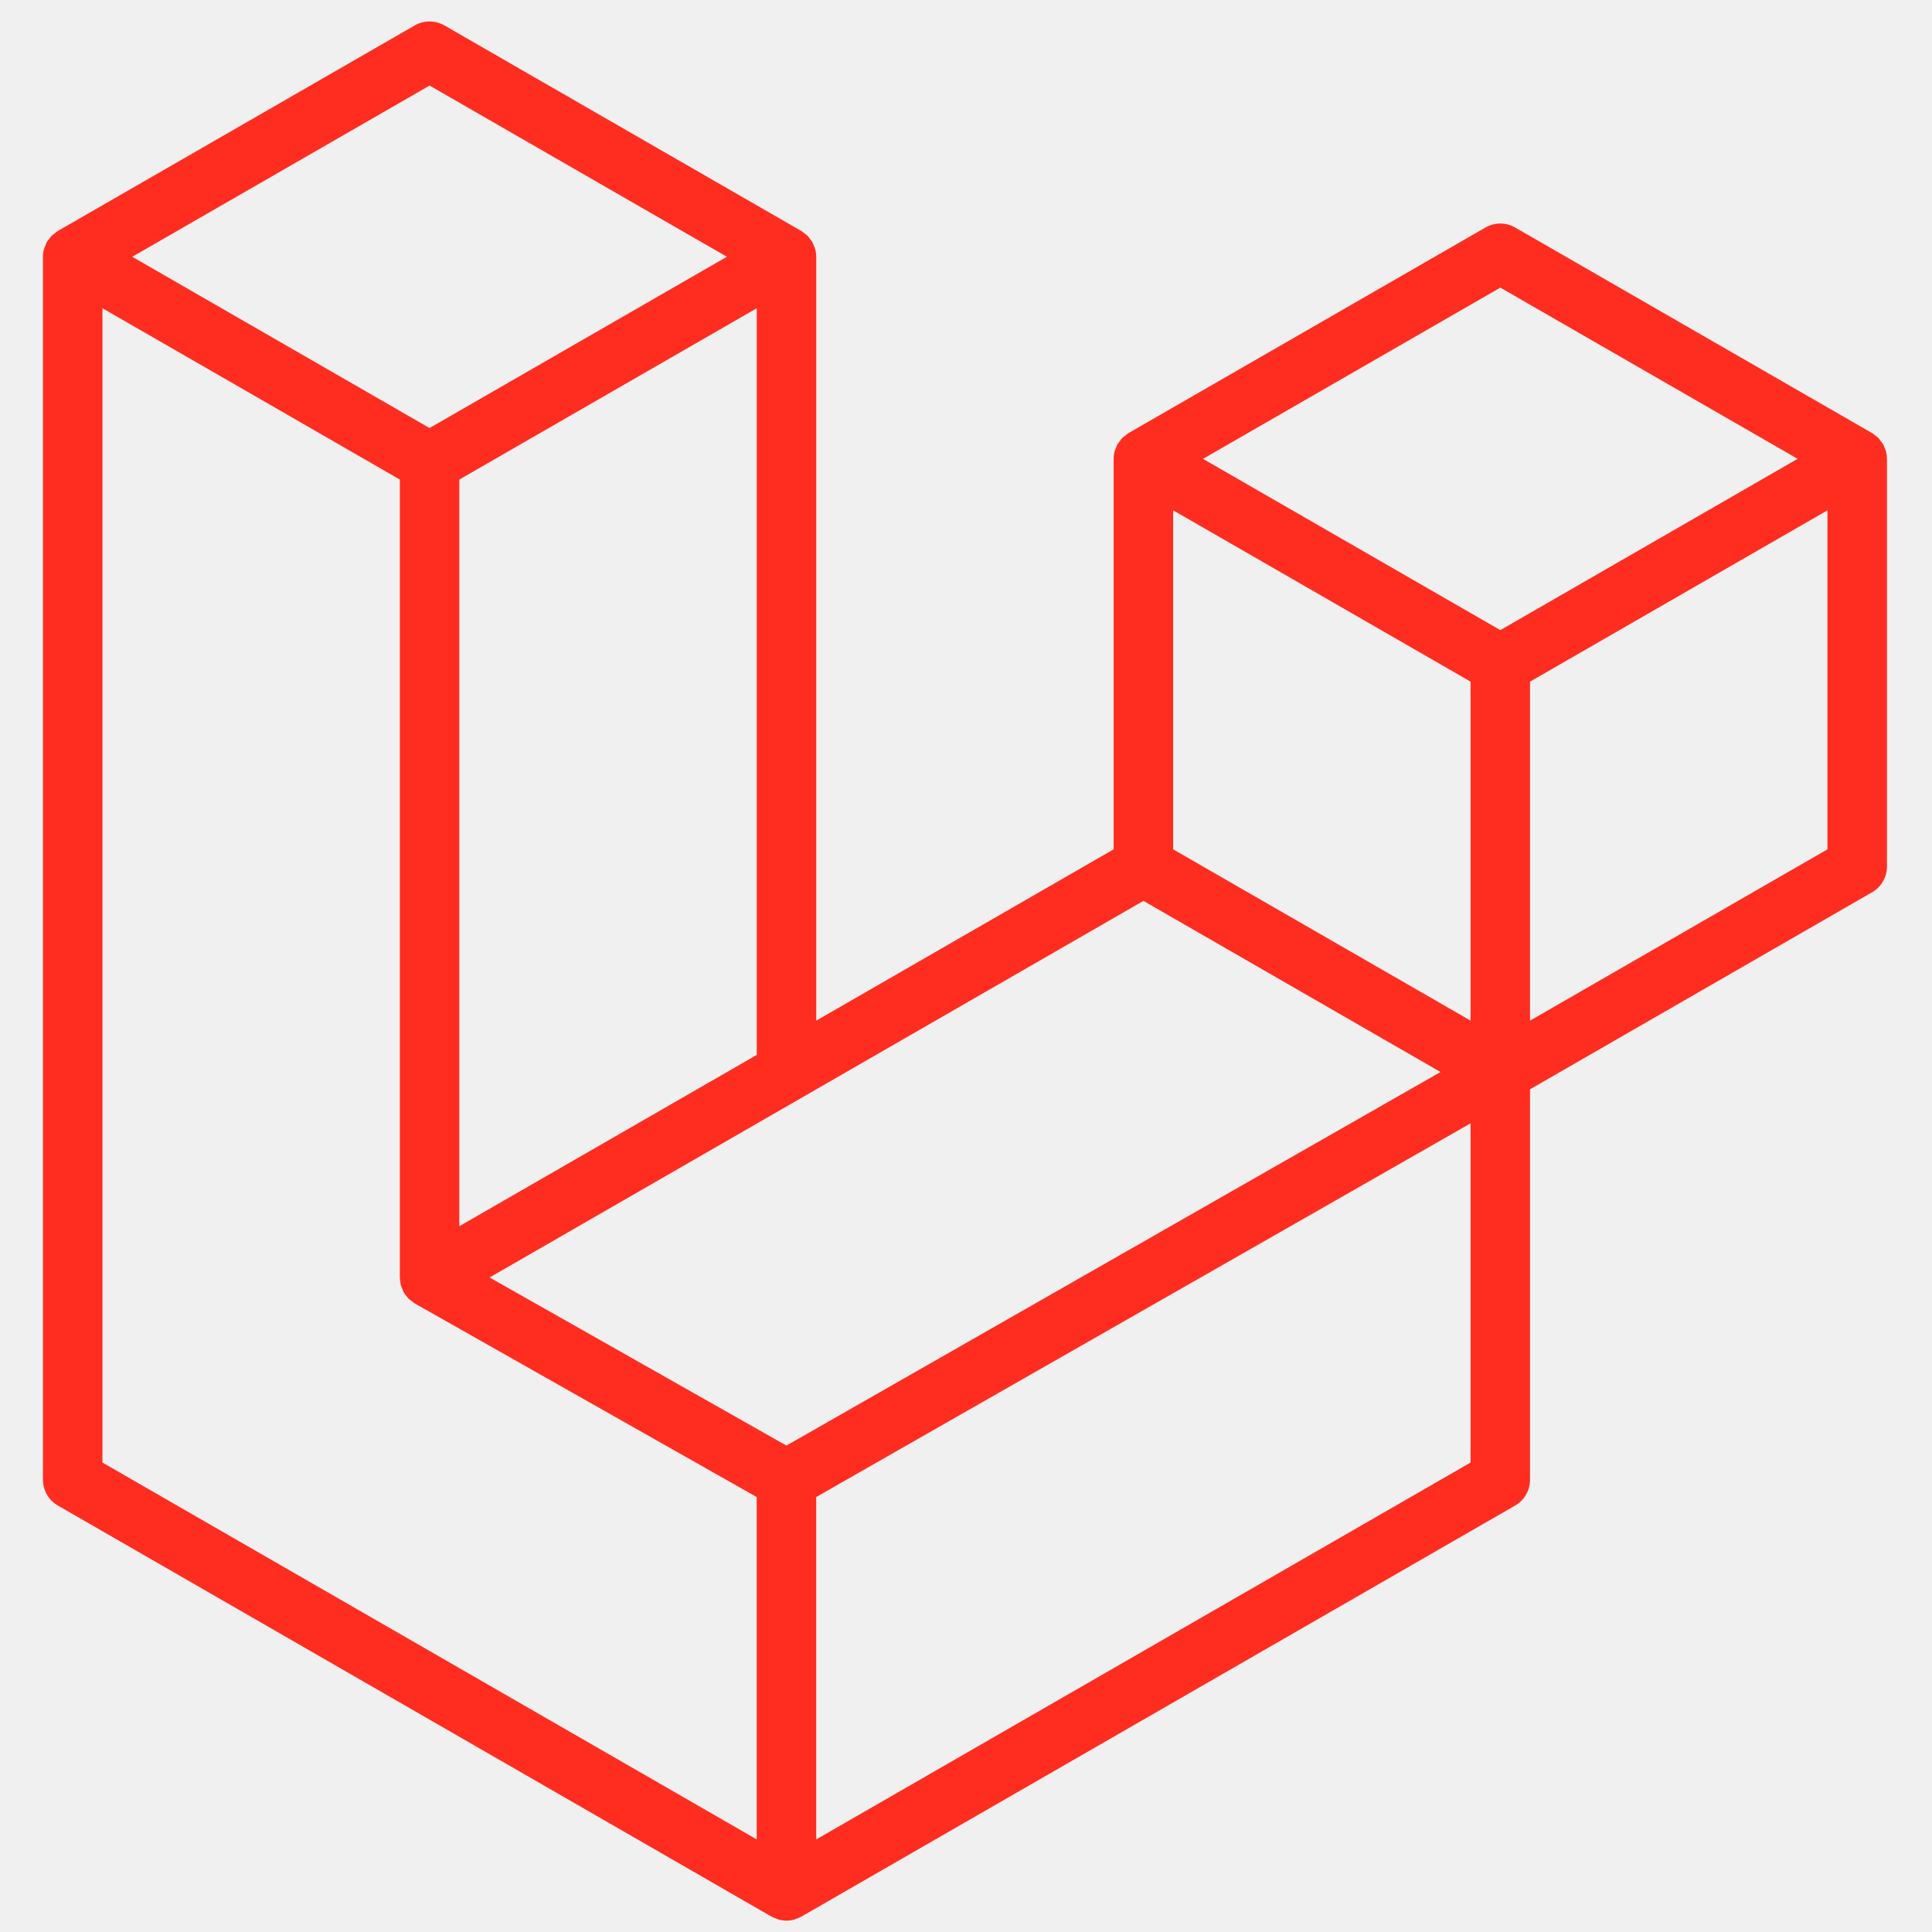
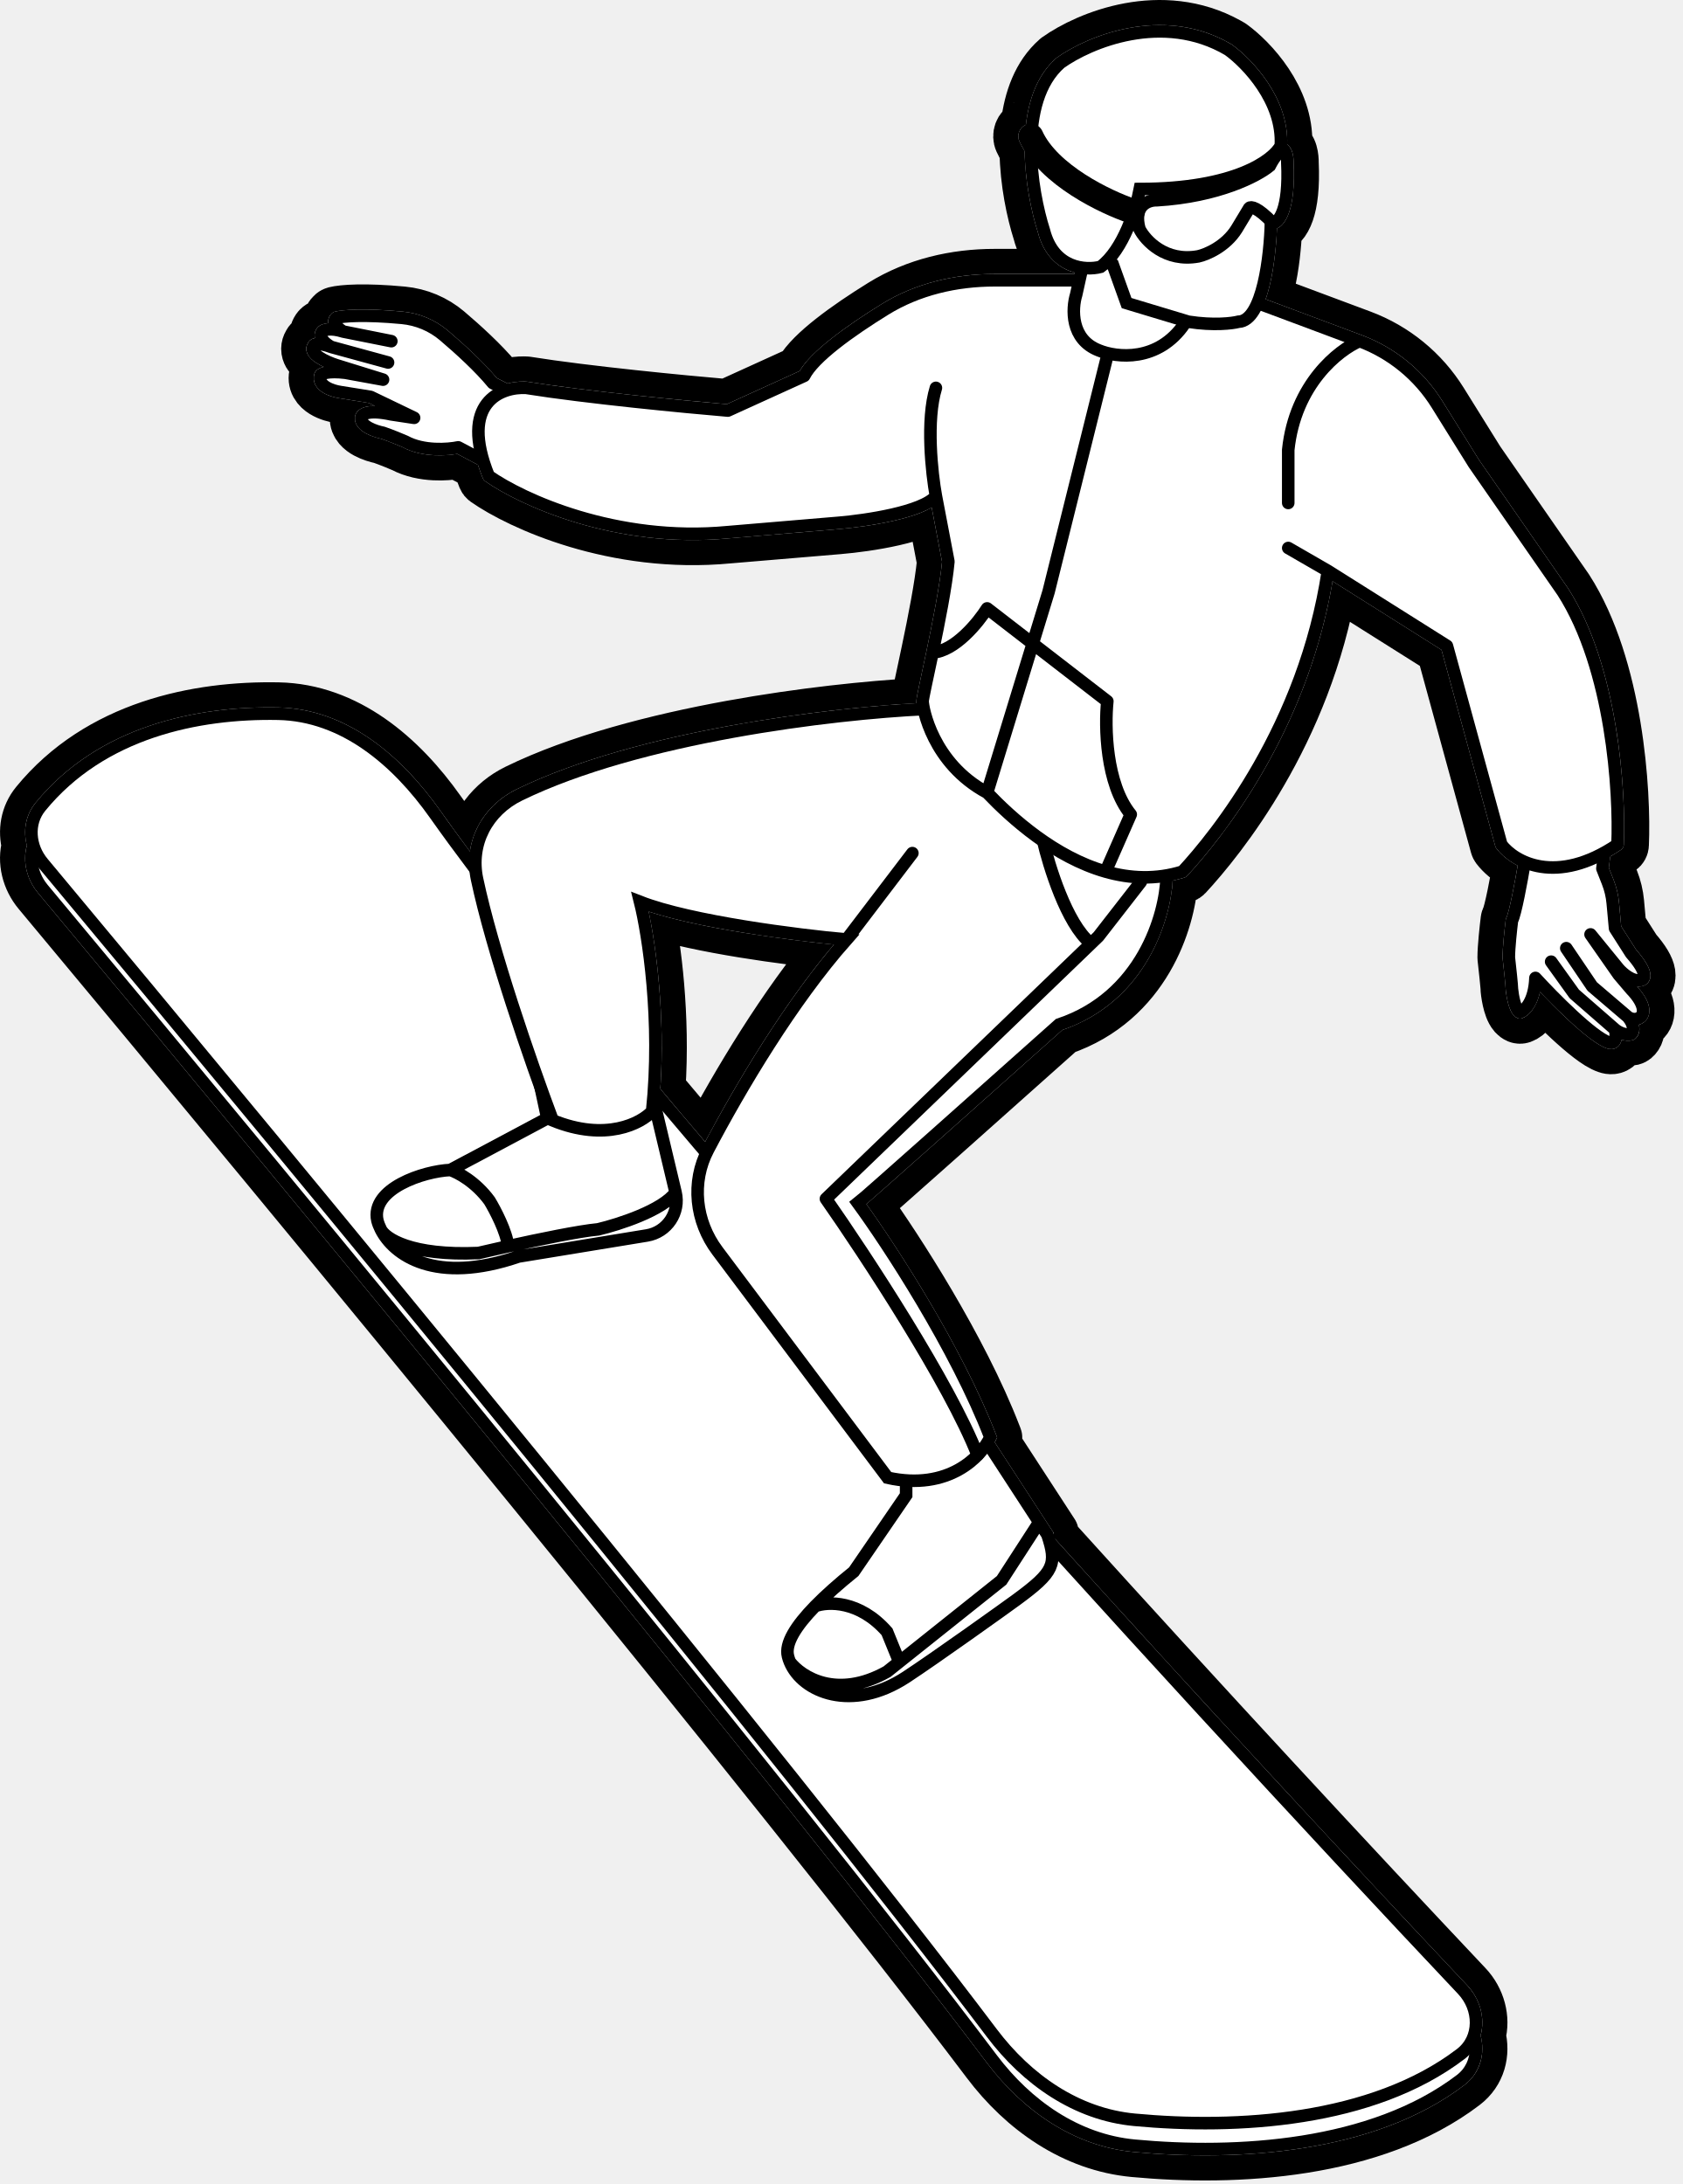
- <svg xmlns="http://www.w3.org/2000/svg" width="166" height="166" viewBox="0 0 166 166" fill="none">
-   <path fill-rule="evenodd" clip-rule="evenodd" d="M162.041 38.759C162.099 38.977 162.129 39.201 162.13 39.426V74.452C162.13 74.902 162.011 75.344 161.786 75.733C161.561 76.122 161.237 76.444 160.847 76.668L131.462 93.594V127.141C131.462 128.054 130.977 128.897 130.186 129.357L68.847 164.683C68.707 164.763 68.554 164.814 68.401 164.868C68.343 164.887 68.289 164.922 68.228 164.938C67.8 165.051 67.349 165.051 66.92 164.938C66.85 164.919 66.786 164.881 66.719 164.855C66.579 164.804 66.432 164.76 66.298 164.683L4.972 129.357C4.583 129.133 4.259 128.81 4.034 128.421C3.808 128.032 3.69 127.591 3.689 127.141L3.689 22.063C3.689 21.834 3.721 21.61 3.779 21.393C3.798 21.32 3.843 21.253 3.868 21.179C3.916 21.045 3.961 20.908 4.031 20.783C4.079 20.7 4.149 20.633 4.206 20.557C4.28 20.454 4.347 20.349 4.433 20.26C4.506 20.186 4.602 20.132 4.685 20.068C4.778 19.992 4.861 19.909 4.966 19.848L35.633 2.185C36.022 1.961 36.462 1.844 36.91 1.844C37.358 1.844 37.798 1.961 38.186 2.185L68.851 19.848H68.857C68.959 19.912 69.045 19.992 69.138 20.065C69.221 20.129 69.313 20.186 69.387 20.257C69.476 20.349 69.54 20.454 69.616 20.557C69.671 20.633 69.744 20.7 69.789 20.783C69.862 20.911 69.904 21.045 69.955 21.179C69.98 21.253 70.025 21.32 70.044 21.396C70.103 21.614 70.133 21.838 70.133 22.063V87.694L95.686 72.974V39.423C95.686 39.2 95.718 38.973 95.775 38.759C95.798 38.683 95.839 38.615 95.865 38.542C95.916 38.408 95.96 38.271 96.031 38.146C96.079 38.063 96.149 37.996 96.203 37.92C96.279 37.818 96.343 37.712 96.433 37.623C96.506 37.549 96.599 37.495 96.681 37.431C96.777 37.355 96.86 37.272 96.962 37.211L127.633 19.548C128.021 19.324 128.461 19.206 128.91 19.206C129.358 19.206 129.798 19.324 130.186 19.548L160.85 37.211C160.959 37.275 161.042 37.355 161.137 37.428C161.217 37.492 161.31 37.549 161.383 37.62C161.473 37.712 161.536 37.818 161.613 37.92C161.67 37.996 161.741 38.063 161.785 38.146C161.859 38.271 161.9 38.408 161.951 38.542C161.98 38.615 162.021 38.683 162.041 38.759ZM157.018 72.974V43.848L146.287 50.028L131.462 58.568V87.694L157.021 72.974H157.018ZM126.354 125.663V96.518L111.771 104.85L70.13 128.626V158.046L126.354 125.663ZM8.801 26.485V125.663L65.018 158.043V128.629L35.649 112L35.64 111.994L35.627 111.988C35.528 111.93 35.445 111.847 35.353 111.777C35.273 111.713 35.18 111.662 35.11 111.592L35.104 111.582C35.021 111.502 34.963 111.403 34.893 111.314C34.829 111.228 34.753 111.154 34.702 111.065L34.699 111.055C34.641 110.96 34.606 110.845 34.565 110.736C34.523 110.64 34.469 110.551 34.443 110.449C34.411 110.328 34.405 110.197 34.392 110.072C34.379 109.976 34.354 109.881 34.354 109.785V109.778V41.205L19.532 32.662L8.801 26.485ZM36.913 7.35L11.364 22.063L36.907 36.777L62.453 22.06L36.907 7.35H36.913ZM50.2 99.174L65.022 90.637V26.485L54.291 32.665L39.466 41.205V105.357L50.2 99.174ZM128.91 24.713L103.363 39.426L128.91 54.14L154.453 39.423L128.91 24.713ZM126.354 58.568L111.529 50.028L100.798 43.848V72.974L115.619 81.511L126.354 87.694V58.568ZM67.571 124.205L105.042 102.803L123.772 92.109L98.245 77.405L68.854 94.334L42.066 109.762L67.571 124.205Z" fill="#FF2D20" />
+ <svg xmlns="http://www.w3.org/2000/svg" width="134" height="174" viewBox="0 0 134 174" fill="none">
+   <path d="M78.999 164.039C62.687 142.399 23.881 95.352 3.408 70.815C2.324 69.516 2.15 67.654 3.22 66.344C8.088 60.385 15.741 58.806 22.15 58.93C27.387 59.031 31.627 62.65 34.65 66.928C50.052 88.724 92.84 135.502 116.5 160.586C117.918 162.089 117.981 164.464 116.338 165.716C109.284 171.093 98.494 171.715 90.355 170.951C85.737 170.517 81.791 167.742 78.999 164.039Z" fill="white" stroke="black" stroke-linecap="round" />
+   <path d="M78.999 161.972C62.687 140.332 23.881 93.286 3.408 68.748C2.324 67.45 2.15 65.587 3.22 64.277C8.088 58.318 15.741 56.74 22.15 56.863C27.387 56.964 31.627 60.584 34.65 64.861C50.052 86.657 92.84 133.435 116.5 158.519C117.918 160.023 117.981 162.397 116.338 163.65C109.284 169.026 98.494 169.649 90.355 168.884C85.737 168.45 81.791 165.676 78.999 161.972Z" fill="white" stroke="black" stroke-linecap="round" />
+   <path d="M120.426 73.335C120.692 72.87 121.201 70.098 121.422 68.77V67.443H127.849L127.63 69.198L128.059 70.285C128.269 70.816 128.402 71.375 128.454 71.944L128.639 73.961L129.912 75.959C131.334 77.574 131.002 78.051 130.658 78.088C130.009 78.228 129.232 77.546 128.924 77.188L126.686 74.444L128.924 77.649L129.912 78.812C131.159 80.111 130.929 80.831 130.658 81.029C130.29 81.327 129.846 81.153 129.671 81.029C130.268 81.784 130.08 82.25 129.912 82.389C129.385 82.512 128.844 82.192 128.639 82.016C128.85 83.105 128.39 83.158 128.134 83.048C126.835 82.626 123.701 79.448 122.296 77.912C122.226 79.791 121.447 80.524 121.067 80.656C120.681 80.498 120.479 79.361 120.426 78.812C120.426 78.546 120.26 77.014 120.177 76.281C120.177 75.517 120.343 73.998 120.426 73.335Z" fill="white" />
+   <path d="M128.639 82.016C128.85 83.105 128.39 83.158 128.134 83.048C126.835 82.626 123.701 79.448 122.296 77.912C122.226 79.791 121.447 80.524 121.067 80.656C120.681 80.498 120.479 79.361 120.426 78.812C120.426 78.546 120.26 77.014 120.177 76.281C120.177 75.517 120.343 73.998 120.426 73.335C120.692 72.87 121.201 70.098 121.422 68.77V67.443H127.849L127.63 69.198L128.059 70.285C128.269 70.816 128.402 71.375 128.454 71.944L128.639 73.961L129.912 75.959C131.334 77.574 131.002 78.051 130.658 78.088C130.009 78.228 129.232 77.546 128.924 77.188L126.686 74.444L128.924 77.649L129.912 78.812C131.159 80.111 130.929 80.831 130.658 81.029C130.29 81.327 129.846 81.153 129.671 81.029M128.639 82.016L125.391 79.185L123.547 76.617M128.639 82.016C128.844 82.192 129.385 82.512 129.912 82.389C130.08 82.25 130.268 81.784 129.671 81.029M129.671 81.029L126.817 78.592L124.754 75.542" stroke="black" stroke-linecap="round" stroke-linejoin="round" />
+   <path d="M36.498 35.641L39.445 37.2L41.965 31.89L39.253 30.519C38.223 29.26 36.633 27.806 35.361 26.727C34.419 25.928 33.254 25.439 32.025 25.323C29.002 25.036 27.307 25.183 26.789 25.317C26.349 25.683 26.972 26.203 27.339 26.416C26.312 26.094 25.799 26.282 25.671 26.416C25.275 26.886 25.983 27.43 26.386 27.644C25.36 27.263 25.018 27.424 24.975 27.553C24.535 28.183 26.001 28.841 26.789 29.092L30.509 30.246L27.504 29.697C26.14 29.535 25.616 29.764 25.525 29.898C25.261 30.748 26.477 31.144 27.119 31.236L29.519 31.621L32.983 33.288L31.169 33.014C29.263 32.603 28.774 33.026 28.768 33.288C28.709 33.963 29.904 34.363 30.509 34.48C31.183 34.714 31.971 35.043 32.28 35.178C33.713 35.964 35.689 35.814 36.498 35.641Z" fill="white" />
+   <path d="M26.386 27.644C25.36 27.263 25.018 27.424 24.975 27.553C24.535 28.183 26.001 28.841 26.789 29.092L30.509 30.246L27.504 29.697C26.14 29.535 25.616 29.764 25.525 29.898C25.261 30.748 26.477 31.144 27.119 31.236L29.519 31.621L32.983 33.288L31.169 33.014C29.263 32.603 28.774 33.026 28.768 33.288C28.709 33.963 29.904 34.363 30.509 34.48C31.183 34.714 31.971 35.043 32.28 35.178C33.713 35.964 35.689 35.814 36.498 35.641L39.445 37.2L41.965 31.89L39.253 30.519C38.223 29.26 36.633 27.806 35.361 26.727C34.419 25.928 33.254 25.439 32.025 25.323C29.002 25.036 27.307 25.183 26.789 25.317C26.349 25.683 26.972 26.203 27.339 26.416M26.386 27.644C25.983 27.43 25.275 26.886 25.671 26.416C25.799 26.282 26.312 26.094 27.339 26.416M26.386 27.644L30.909 28.88M27.339 26.416L31.169 27.181" stroke="black" stroke-linecap="round" stroke-linejoin="round" />
+   <path d="M43.592 89.098L42.763 85.229C45.416 82.133 49.395 82.742 51.053 83.432L53.808 95.002C54.186 96.591 53.137 98.166 51.526 98.43L41.304 100.106C34.703 102.372 31.374 100.002 30.337 97.96C30.334 97.954 30.331 97.948 30.328 97.942C30.206 97.699 30.116 97.461 30.058 97.237C29.505 94.694 33.751 93.305 35.87 93.213L43.592 89.098Z" fill="white" />
+   <path d="M35.87 93.213L43.592 89.098L42.763 85.229C45.416 82.133 49.395 82.742 51.053 83.432L53.808 95.002M35.87 93.213C33.751 93.305 29.505 94.694 30.058 97.237C30.116 97.461 30.206 97.699 30.328 97.942M35.87 93.213C36.447 93.397 37.879 94.145 38.99 95.663C39.436 96.398 40.357 98.153 40.469 99.288M30.328 97.942C31.354 99.988 34.683 102.379 41.304 100.106L51.526 98.43C53.137 98.166 54.186 96.591 53.808 95.002M30.328 97.942C30.684 98.67 32.739 100.068 38.111 99.828C38.731 99.681 39.555 99.491 40.469 99.288M53.808 95.002C52.778 96.433 49.27 97.558 47.644 97.942C46.127 98.084 42.964 98.735 40.469 99.288" stroke="black" stroke-linecap="round" />
+   <path d="M72.173 119.123V118.145C73.515 116.971 77.11 115.606 78.74 115.071L82.775 121.273L83.421 122.266C84.205 124.623 83.986 125.225 80.987 127.432C80.14 128.055 74.477 132.108 72.173 133.618C67.88 136.433 63.914 134.846 62.91 132.404C62.849 132.255 62.799 132.103 62.761 131.949C62.51 130.946 63.371 129.556 64.928 127.959C65.771 127.096 66.817 126.172 68.001 125.216L72.173 119.123Z" fill="white" />
+   <path d="M64.928 127.959C65.771 127.096 66.817 126.172 68.001 125.216L72.173 119.123V118.145C73.515 116.971 77.11 115.606 78.74 115.071L82.775 121.273M64.928 127.959C63.371 129.556 62.51 130.946 62.761 131.949C62.799 132.103 62.849 132.255 62.91 132.404M64.928 127.959C65.916 127.59 68.444 127.482 70.652 130.005L71.629 132.404M62.91 132.404C63.914 134.846 67.88 136.433 72.173 133.618C74.477 132.108 80.14 128.055 80.987 127.432C83.986 125.225 84.205 124.623 83.421 122.266L82.775 121.273M62.91 132.404C63.823 133.6 66.648 135.43 70.652 133.183L79.776 125.906L82.775 121.273" stroke="black" stroke-linecap="round" />
+   <path d="M84.356 81.623C90.987 79.412 92.828 72.874 92.92 69.881C91.419 62.543 79.461 57.894 73.669 56.487C66.292 56.834 50.884 58.684 41.371 63.328C38.795 64.585 37.402 67.231 37.996 70.034C39.195 75.69 42.232 84.493 44.019 89.258C48.245 90.987 51.062 89.498 51.942 88.538C52.71 81.335 51.622 74.413 50.981 71.852C55.015 73.428 63.626 74.51 67.427 74.853C63.069 79.782 58.997 86.652 56.399 91.592C55.035 94.186 55.383 97.309 57.142 99.654L70.7 117.731C75.565 118.807 78.18 116.027 78.879 114.502C76.124 107.356 70.701 99.09 68.333 95.85C68.775 95.518 79.2 86.227 84.356 81.623Z" fill="white" />
+   <path d="M67.427 74.853C63.626 74.51 55.015 73.428 50.981 71.852C51.622 74.413 52.71 81.335 51.942 88.538C51.062 89.498 48.245 90.987 44.019 89.258C42.232 84.493 39.195 75.69 37.996 70.034C37.402 67.231 38.795 64.585 41.371 63.328C50.884 58.684 66.292 56.834 73.669 56.487C79.461 57.894 91.419 62.543 92.92 69.881C92.828 72.874 90.987 79.412 84.356 81.623C79.2 86.227 68.775 95.518 68.333 95.85C70.701 99.09 76.124 107.356 78.879 114.502C78.18 116.027 75.565 118.807 70.7 117.731L57.142 99.654C55.383 97.309 55.035 94.186 56.399 91.592C58.997 86.652 63.069 79.782 67.427 74.853ZM67.427 74.853L72.67 67.967" stroke="black" stroke-linecap="round" />
+   <path d="M83.058 66.88C83.537 68.988 84.964 73.589 86.844 75.129" stroke="black" stroke-linecap="round" stroke-linejoin="round" />
+   <path d="M79.219 22.329H88.198C89.002 21.633 96.3 23.163 99.849 24.014L108.291 27.169C110.846 28.123 113.014 29.896 114.456 32.212L117.403 36.942L124.479 47.148C128.398 53.249 129.015 63.117 128.834 67.288C123.935 70.598 120.624 68.668 119.58 67.288L115.245 51.457L105.765 45.482C103.892 57.911 96.852 66.567 94.191 69.441C92.071 70.102 89.995 69.993 88.059 69.441C84.007 68.287 80.569 65.191 78.624 63.151C74.26 60.809 73.487 56.38 73.487 55.869C73.487 55.634 73.851 54.015 74.277 51.987C74.776 49.61 75.359 46.671 75.538 44.737L74.544 39.522C73.493 40.799 68.95 41.473 66.81 41.651L57.976 42.396C49.035 43.247 41.549 39.77 38.924 37.925C36.539 32.05 39.917 30.794 41.904 30.901C46.672 31.664 54.605 32.425 57.976 32.71L64.052 29.946C64.796 28.458 67.707 26.367 70.487 24.649C73.099 23.035 76.148 22.329 79.219 22.329Z" fill="white" />
+   <path d="M74.544 39.522C73.493 40.799 68.95 41.473 66.81 41.651L57.976 42.396C49.035 43.247 41.549 39.77 38.924 37.925C36.539 32.05 39.917 30.794 41.904 30.901C46.672 31.664 54.605 32.425 57.976 32.71L64.052 29.946C64.796 28.458 67.707 26.367 70.487 24.649C73.099 23.035 76.148 22.329 79.219 22.329H88.198C89.002 21.633 96.3 23.163 99.849 24.014L108.291 27.169M74.544 39.522L75.538 44.737C75.359 46.671 74.776 49.61 74.277 51.987M74.544 39.522C74.213 37.718 73.749 33.468 74.544 30.901M78.624 63.151C74.26 60.809 73.487 56.38 73.487 55.869C73.487 55.634 73.851 54.015 74.277 51.987M78.624 63.151L83.519 47.148L88.198 28.341M78.624 63.151C80.569 65.191 84.007 68.287 88.059 69.441M105.765 45.482C103.892 57.911 96.852 66.567 94.191 69.441C92.071 70.102 89.995 69.993 88.059 69.441M105.765 45.482L115.245 51.457L119.58 67.288C120.624 68.668 123.935 70.598 128.834 67.288C129.015 63.117 128.398 53.249 124.479 47.148L117.403 36.942L114.456 32.212C113.014 29.896 110.846 28.123 108.291 27.169M105.765 45.482L102.607 43.659M108.291 27.169C106.622 27.878 103.148 30.606 102.607 35.846V40.07M88.059 69.441L90.062 64.886C88.069 62.441 87.989 57.856 88.198 55.869L78.624 48.471C77.918 49.596 76.059 51.876 74.277 51.987" stroke="black" stroke-linecap="round" stroke-linejoin="round" />
+   <path d="M85.718 23.471L86.233 21.152L91.967 20.056L94.351 25.79C92.238 28.883 88.918 28.496 87.522 27.916C85.254 27.04 85.374 24.588 85.718 23.471Z" fill="white" stroke="black" />
+   <path d="M98.645 25.633C100.584 25.57 101.176 20.315 101.229 17.695C102.859 10.47 97.892 6.268 95.205 5.071C92.808 4.914 87.465 6.009 85.276 11.638C83.087 17.267 86.605 20.29 88.638 21.098L89.732 24.147L94.658 25.633C96.659 25.946 98.15 25.763 98.645 25.633Z" fill="white" stroke="black" />
+   <path d="M90.759 18.244C90.236 16.369 91.449 15.937 92.121 15.955C97.058 15.662 100.185 14.007 101.132 13.216C101.492 12.514 101.917 12.022 102.084 11.863C102.464 11.883 102.543 12.606 102.534 12.965C102.715 16.733 101.841 17.741 101.382 17.775C100.16 16.492 99.62 16.439 99.503 16.573L98.497 18.244C97.626 19.639 96.1 20.279 95.446 20.424C92.83 20.904 91.231 19.171 90.759 18.244Z" fill="white" stroke="black" />
+   <path d="M87.656 21.26C89.484 19.902 90.506 16.56 90.789 15.059C98.361 15.059 101.428 12.753 102.016 11.6C102.225 8.049 99.318 5.029 97.838 3.963C92.617 0.882 86.742 3.375 84.457 5.007C80.959 8.088 82.129 15.211 83.152 18.388C83.935 21.417 86.481 21.565 87.656 21.26Z" fill="white" stroke="black" />
+   <path d="M90.19 16.826C88.082 16.123 83.514 13.945 82.109 10.855" stroke="black" stroke-width="2" stroke-linecap="round" stroke-linejoin="round" />
+   <path d="M90.865 70.261L87.483 74.61L65.784 95.508C68.885 99.938 75.641 110.222 77.864 115.923" stroke="black" stroke-linecap="round" stroke-linejoin="round" />
+   <mask id="path-22-outside-1_91_64" maskUnits="userSpaceOnUse" x="-0.999" y="-0" width="135" height="174" fill="black">
+     <rect fill="white" x="-0.999" y="-0" width="135" height="174" />
+     <path fill-rule="evenodd" clip-rule="evenodd" d="M89.957 2.225C92.371 1.782 95.171 1.906 97.835 3.384L98.092 3.532L98.113 3.544L98.13 3.556C98.915 4.122 100.056 5.186 100.977 6.572C101.878 7.928 102.594 9.633 102.519 11.505C102.593 11.556 102.656 11.618 102.706 11.681C102.824 11.829 102.893 12.003 102.935 12.148C103.02 12.441 103.039 12.767 103.035 12.977C103.122 14.873 102.951 16.128 102.67 16.934C102.529 17.341 102.352 17.654 102.151 17.876C102.024 18.015 101.876 18.128 101.711 18.199C101.658 19.502 101.491 21.242 101.13 22.74C101.039 23.12 100.932 23.491 100.81 23.84L108.467 26.7C111.125 27.693 113.381 29.538 114.881 31.947L117.823 36.67L124.891 46.863L124.901 46.878C126.913 50.011 128.062 54.08 128.688 57.86C129.315 61.646 129.426 65.191 129.333 67.309C129.327 67.467 129.245 67.613 129.115 67.702C128.823 67.899 128.535 68.077 128.252 68.24L128.141 69.132L128.524 70.1C128.751 70.675 128.896 71.281 128.953 71.897L129.125 73.794L130.314 75.658C131.015 76.46 131.367 77.066 131.442 77.536C131.482 77.791 131.447 78.055 131.285 78.269C131.139 78.46 130.939 78.544 130.763 78.574L130.764 78.576C130.755 78.578 130.745 78.577 130.736 78.579C130.728 78.58 130.719 78.584 130.711 78.585L130.71 78.583C130.605 78.601 130.5 78.608 130.398 78.602C130.971 79.23 131.264 79.775 131.347 80.246C131.436 80.75 131.278 81.179 130.972 81.416L130.973 81.417C130.97 81.419 130.967 81.421 130.964 81.422C130.961 81.425 130.957 81.43 130.954 81.432L130.953 81.43C130.818 81.535 130.678 81.602 130.539 81.642C130.652 82.124 130.524 82.532 130.231 82.774C130.171 82.823 130.101 82.858 130.026 82.876C129.712 82.949 129.411 82.912 129.159 82.84C129.121 83.021 129.052 83.182 128.935 83.313C128.625 83.661 128.208 83.606 127.98 83.522C127.567 83.388 127.069 83.064 126.568 82.68C126.052 82.286 125.481 81.789 124.914 81.264C124.116 80.524 123.313 79.713 122.66 79.029C122.384 80.288 121.751 80.947 121.231 81.128C121.116 81.167 120.99 81.164 120.877 81.118C120.615 81.01 120.46 80.779 120.372 80.615C120.273 80.432 120.198 80.219 120.14 80.015C120.024 79.606 119.956 79.153 119.928 78.859C119.927 78.843 119.926 78.827 119.926 78.811C119.926 78.71 119.889 78.295 119.835 77.772C119.784 77.267 119.721 76.702 119.68 76.337C119.678 76.318 119.677 76.299 119.677 76.28C119.677 75.48 119.848 73.931 119.93 73.272L119.952 73.175C119.962 73.144 119.975 73.114 119.992 73.086C119.992 73.085 119.995 73.081 119.998 73.074C120.003 73.065 120.008 73.052 120.014 73.036C120.027 73.003 120.042 72.959 120.06 72.905C120.095 72.796 120.135 72.654 120.178 72.487C120.264 72.152 120.357 71.73 120.451 71.275C120.613 70.484 120.769 69.61 120.88 68.962C120.113 68.571 119.539 68.061 119.182 67.59C119.144 67.539 119.115 67.481 119.098 67.42L114.814 51.775L106.139 46.307C104.081 58.475 97.196 66.931 94.558 69.781C94.499 69.845 94.424 69.893 94.34 69.919C94.028 70.016 93.716 70.094 93.407 70.161C93.216 73.347 91.257 79.789 84.614 82.061C82.035 84.364 78.183 87.8 74.909 90.712C73.256 92.181 71.75 93.518 70.629 94.508C69.923 95.132 69.358 95.628 69.007 95.931C71.507 99.413 76.669 107.379 79.346 114.322L79.421 114.518L79.333 114.71C79.303 114.776 79.268 114.842 79.232 114.912L83.839 121.994L83.913 122.107L83.92 122.241C83.924 122.323 83.925 122.405 83.926 122.485C95.965 135.81 107.811 148.578 116.864 158.175C117.893 159.267 118.306 160.813 117.928 162.165C118.298 163.581 117.934 165.129 116.641 166.114C109.429 171.611 98.473 172.216 90.308 171.449C85.513 170.998 81.451 168.121 78.6 164.34C62.297 142.712 23.499 95.675 3.024 71.135C2.139 70.075 1.778 68.646 2.14 67.357C1.837 66.206 2.02 64.956 2.833 63.961C7.843 57.828 15.686 56.238 22.16 56.363C27.633 56.469 32.001 60.246 35.058 64.572C35.788 65.604 36.578 66.693 37.426 67.833C37.734 65.713 39.101 63.88 41.152 62.879C45.969 60.527 52.252 58.893 58.232 57.803C63.879 56.775 69.288 56.229 72.996 56.023C72.991 55.962 72.987 55.91 72.987 55.869C72.987 55.752 73.022 55.552 73.059 55.355C73.101 55.133 73.161 54.841 73.233 54.497C73.305 54.152 73.392 53.751 73.486 53.311C73.58 52.871 73.682 52.389 73.788 51.883C74.283 49.53 74.85 46.66 75.033 44.76L74.207 40.427C73.954 40.578 73.673 40.714 73.381 40.832C72.74 41.091 71.978 41.308 71.197 41.486C69.634 41.843 67.938 42.058 66.851 42.148L66.852 42.149L58.023 42.892C48.942 43.757 41.34 40.234 38.636 38.335C38.557 38.279 38.496 38.202 38.46 38.113C38.309 37.739 38.179 37.381 38.07 37.038L36.414 36.161C35.963 36.24 35.31 36.304 34.598 36.268C33.796 36.228 32.878 36.062 32.08 35.635C31.778 35.504 31.015 35.186 30.362 34.958C30.029 34.889 29.555 34.752 29.151 34.533C28.938 34.418 28.717 34.265 28.548 34.065C28.376 33.861 28.244 33.585 28.269 33.256C28.291 32.797 28.697 32.518 29.138 32.412C29.339 32.363 29.581 32.34 29.869 32.343L29.367 32.102L27.048 31.73C26.69 31.679 26.15 31.543 25.719 31.277C25.502 31.143 25.278 30.954 25.134 30.694C24.982 30.416 24.941 30.091 25.047 29.75L25.074 29.68C25.084 29.658 25.097 29.637 25.111 29.617C25.209 29.473 25.356 29.385 25.474 29.332C25.563 29.291 25.666 29.26 25.781 29.232C25.559 29.128 25.338 29.01 25.143 28.88C24.916 28.728 24.673 28.526 24.528 28.271C24.451 28.137 24.393 27.972 24.394 27.786C24.395 27.623 24.444 27.471 24.524 27.335C24.596 27.176 24.725 27.072 24.844 27.012C24.918 26.975 24.997 26.949 25.079 26.932C25.073 26.904 25.068 26.875 25.064 26.845C25.027 26.58 25.101 26.316 25.288 26.093C25.295 26.086 25.302 26.078 25.309 26.071C25.493 25.878 25.796 25.775 26.125 25.747C26.133 25.746 26.141 25.745 26.149 25.745C26.143 25.706 26.139 25.665 26.138 25.624C26.132 25.348 26.258 25.107 26.468 24.932L26.561 24.872C26.594 24.855 26.629 24.842 26.665 24.833C27.271 24.677 29.038 24.538 32.072 24.825C33.403 24.951 34.664 25.48 35.684 26.345C36.932 27.404 38.507 28.842 39.568 30.117L40.431 30.553C40.88 30.435 41.326 30.391 41.723 30.394L41.931 30.401L41.983 30.407C46.671 31.158 54.449 31.907 57.888 32.2L63.692 29.56C64.157 28.749 65.102 27.856 66.197 26.991C67.386 26.051 68.826 25.087 70.224 24.223C72.929 22.551 76.074 21.828 79.219 21.828H85.57L85.593 21.718C85.416 21.669 85.237 21.61 85.06 21.534C84.031 21.093 83.096 20.171 82.667 18.513C82.171 16.962 81.645 14.518 81.611 12.033C81.457 11.786 81.318 11.531 81.199 11.268C80.97 10.766 81.192 10.173 81.695 9.944C81.701 9.941 81.707 9.939 81.712 9.936C81.95 7.902 82.634 5.946 84.127 4.632L84.146 4.615L84.166 4.6C85.363 3.746 87.471 2.682 89.957 2.225ZM51.668 72.627C52.254 75.428 52.985 80.878 52.597 86.753C53.759 88.135 54.948 89.543 56.163 90.968C58.644 86.293 62.377 80.023 66.418 75.254C64.512 75.06 61.872 74.742 59.211 74.308C56.488 73.865 53.709 73.298 51.668 72.627Z" />
+   </mask>
+   <path fill-rule="evenodd" clip-rule="evenodd" d="M89.957 2.225C92.371 1.782 95.171 1.906 97.835 3.384L98.092 3.532L98.113 3.544L98.13 3.556C98.915 4.122 100.056 5.186 100.977 6.572C101.878 7.928 102.594 9.633 102.519 11.505C102.593 11.556 102.656 11.618 102.706 11.681C102.824 11.829 102.893 12.003 102.935 12.148C103.02 12.441 103.039 12.767 103.035 12.977C103.122 14.873 102.951 16.128 102.67 16.934C102.529 17.341 102.352 17.654 102.151 17.876C102.024 18.015 101.876 18.128 101.711 18.199C101.658 19.502 101.491 21.242 101.13 22.74C101.039 23.12 100.932 23.491 100.81 23.84L108.467 26.7C111.125 27.693 113.381 29.538 114.881 31.947L117.823 36.67L124.891 46.863L124.901 46.878C126.913 50.011 128.062 54.08 128.688 57.86C129.315 61.646 129.426 65.191 129.333 67.309C129.327 67.467 129.245 67.613 129.115 67.702C128.823 67.899 128.535 68.077 128.252 68.24L128.141 69.132L128.524 70.1C128.751 70.675 128.896 71.281 128.953 71.897L129.125 73.794L130.314 75.658C131.015 76.46 131.367 77.066 131.442 77.536C131.482 77.791 131.447 78.055 131.285 78.269C131.139 78.46 130.939 78.544 130.763 78.574L130.764 78.576C130.755 78.578 130.745 78.577 130.736 78.579C130.728 78.58 130.719 78.584 130.711 78.585L130.71 78.583C130.605 78.601 130.5 78.608 130.398 78.602C130.971 79.23 131.264 79.775 131.347 80.246C131.436 80.75 131.278 81.179 130.972 81.416L130.973 81.417C130.97 81.419 130.967 81.421 130.964 81.422C130.961 81.425 130.957 81.43 130.954 81.432L130.953 81.43C130.818 81.535 130.678 81.602 130.539 81.642C130.652 82.124 130.524 82.532 130.231 82.774C130.171 82.823 130.101 82.858 130.026 82.876C129.712 82.949 129.411 82.912 129.159 82.84C129.121 83.021 129.052 83.182 128.935 83.313C128.625 83.661 128.208 83.606 127.98 83.522C127.567 83.388 127.069 83.064 126.568 82.68C126.052 82.286 125.481 81.789 124.914 81.264C124.116 80.524 123.313 79.713 122.66 79.029C122.384 80.288 121.751 80.947 121.231 81.128C121.116 81.167 120.99 81.164 120.877 81.118C120.615 81.01 120.46 80.779 120.372 80.615C120.273 80.432 120.198 80.219 120.14 80.015C120.024 79.606 119.956 79.153 119.928 78.859C119.927 78.843 119.926 78.827 119.926 78.811C119.926 78.71 119.889 78.295 119.835 77.772C119.784 77.267 119.721 76.702 119.68 76.337C119.678 76.318 119.677 76.299 119.677 76.28C119.677 75.48 119.848 73.931 119.93 73.272L119.952 73.175C119.962 73.144 119.975 73.114 119.992 73.086C119.992 73.085 119.995 73.081 119.998 73.074C120.003 73.065 120.008 73.052 120.014 73.036C120.027 73.003 120.042 72.959 120.06 72.905C120.095 72.796 120.135 72.654 120.178 72.487C120.264 72.152 120.357 71.73 120.451 71.275C120.613 70.484 120.769 69.61 120.88 68.962C120.113 68.571 119.539 68.061 119.182 67.59C119.144 67.539 119.115 67.481 119.098 67.42L114.814 51.775L106.139 46.307C104.081 58.475 97.196 66.931 94.558 69.781C94.499 69.845 94.424 69.893 94.34 69.919C94.028 70.016 93.716 70.094 93.407 70.161C93.216 73.347 91.257 79.789 84.614 82.061C82.035 84.364 78.183 87.8 74.909 90.712C73.256 92.181 71.75 93.518 70.629 94.508C69.923 95.132 69.358 95.628 69.007 95.931C71.507 99.413 76.669 107.379 79.346 114.322L79.421 114.518L79.333 114.71C79.303 114.776 79.268 114.842 79.232 114.912L83.839 121.994L83.913 122.107L83.92 122.241C83.924 122.323 83.925 122.405 83.926 122.485C95.965 135.81 107.811 148.578 116.864 158.175C117.893 159.267 118.306 160.813 117.928 162.165C118.298 163.581 117.934 165.129 116.641 166.114C109.429 171.611 98.473 172.216 90.308 171.449C85.513 170.998 81.451 168.121 78.6 164.34C62.297 142.712 23.499 95.675 3.024 71.135C2.139 70.075 1.778 68.646 2.14 67.357C1.837 66.206 2.02 64.956 2.833 63.961C7.843 57.828 15.686 56.238 22.16 56.363C27.633 56.469 32.001 60.246 35.058 64.572C35.788 65.604 36.578 66.693 37.426 67.833C37.734 65.713 39.101 63.88 41.152 62.879C45.969 60.527 52.252 58.893 58.232 57.803C63.879 56.775 69.288 56.229 72.996 56.023C72.991 55.962 72.987 55.91 72.987 55.869C72.987 55.752 73.022 55.552 73.059 55.355C73.101 55.133 73.161 54.841 73.233 54.497C73.305 54.152 73.392 53.751 73.486 53.311C73.58 52.871 73.682 52.389 73.788 51.883C74.283 49.53 74.85 46.66 75.033 44.76L74.207 40.427C73.954 40.578 73.673 40.714 73.381 40.832C72.74 41.091 71.978 41.308 71.197 41.486C69.634 41.843 67.938 42.058 66.851 42.148L66.852 42.149L58.023 42.892C48.942 43.757 41.34 40.234 38.636 38.335C38.557 38.279 38.496 38.202 38.46 38.113C38.309 37.739 38.179 37.381 38.07 37.038L36.414 36.161C35.963 36.24 35.31 36.304 34.598 36.268C33.796 36.228 32.878 36.062 32.08 35.635C31.778 35.504 31.015 35.186 30.362 34.958C30.029 34.889 29.555 34.752 29.151 34.533C28.938 34.418 28.717 34.265 28.548 34.065C28.376 33.861 28.244 33.585 28.269 33.256C28.291 32.797 28.697 32.518 29.138 32.412C29.339 32.363 29.581 32.34 29.869 32.343L29.367 32.102L27.048 31.73C26.69 31.679 26.15 31.543 25.719 31.277C25.502 31.143 25.278 30.954 25.134 30.694C24.982 30.416 24.941 30.091 25.047 29.75L25.074 29.68C25.084 29.658 25.097 29.637 25.111 29.617C25.209 29.473 25.356 29.385 25.474 29.332C25.563 29.291 25.666 29.26 25.781 29.232C25.559 29.128 25.338 29.01 25.143 28.88C24.916 28.728 24.673 28.526 24.528 28.271C24.451 28.137 24.393 27.972 24.394 27.786C24.395 27.623 24.444 27.471 24.524 27.335C24.596 27.176 24.725 27.072 24.844 27.012C24.918 26.975 24.997 26.949 25.079 26.932C25.073 26.904 25.068 26.875 25.064 26.845C25.027 26.58 25.101 26.316 25.288 26.093C25.295 26.086 25.302 26.078 25.309 26.071C25.493 25.878 25.796 25.775 26.125 25.747C26.133 25.746 26.141 25.745 26.149 25.745C26.143 25.706 26.139 25.665 26.138 25.624C26.132 25.348 26.258 25.107 26.468 24.932L26.561 24.872C26.594 24.855 26.629 24.842 26.665 24.833C27.271 24.677 29.038 24.538 32.072 24.825C33.403 24.951 34.664 25.48 35.684 26.345C36.932 27.404 38.507 28.842 39.568 30.117L40.431 30.553C40.88 30.435 41.326 30.391 41.723 30.394L41.931 30.401L41.983 30.407C46.671 31.158 54.449 31.907 57.888 32.2L63.692 29.56C64.157 28.749 65.102 27.856 66.197 26.991C67.386 26.051 68.826 25.087 70.224 24.223C72.929 22.551 76.074 21.828 79.219 21.828H85.57L85.593 21.718C85.416 21.669 85.237 21.61 85.06 21.534C84.031 21.093 83.096 20.171 82.667 18.513C82.171 16.962 81.645 14.518 81.611 12.033C81.457 11.786 81.318 11.531 81.199 11.268C80.97 10.766 81.192 10.173 81.695 9.944C81.701 9.941 81.707 9.939 81.712 9.936C81.95 7.902 82.634 5.946 84.127 4.632L84.146 4.615L84.166 4.6C85.363 3.746 87.471 2.682 89.957 2.225ZM51.668 72.627C52.254 75.428 52.985 80.878 52.597 86.753C53.759 88.135 54.948 89.543 56.163 90.968C58.644 86.293 62.377 80.023 66.418 75.254C64.512 75.06 61.872 74.742 59.211 74.308C56.488 73.865 53.709 73.298 51.668 72.627Z" stroke="black" stroke-width="4" stroke-linecap="round" stroke-linejoin="round" mask="url(#path-22-outside-1_91_64)" />
</svg>
